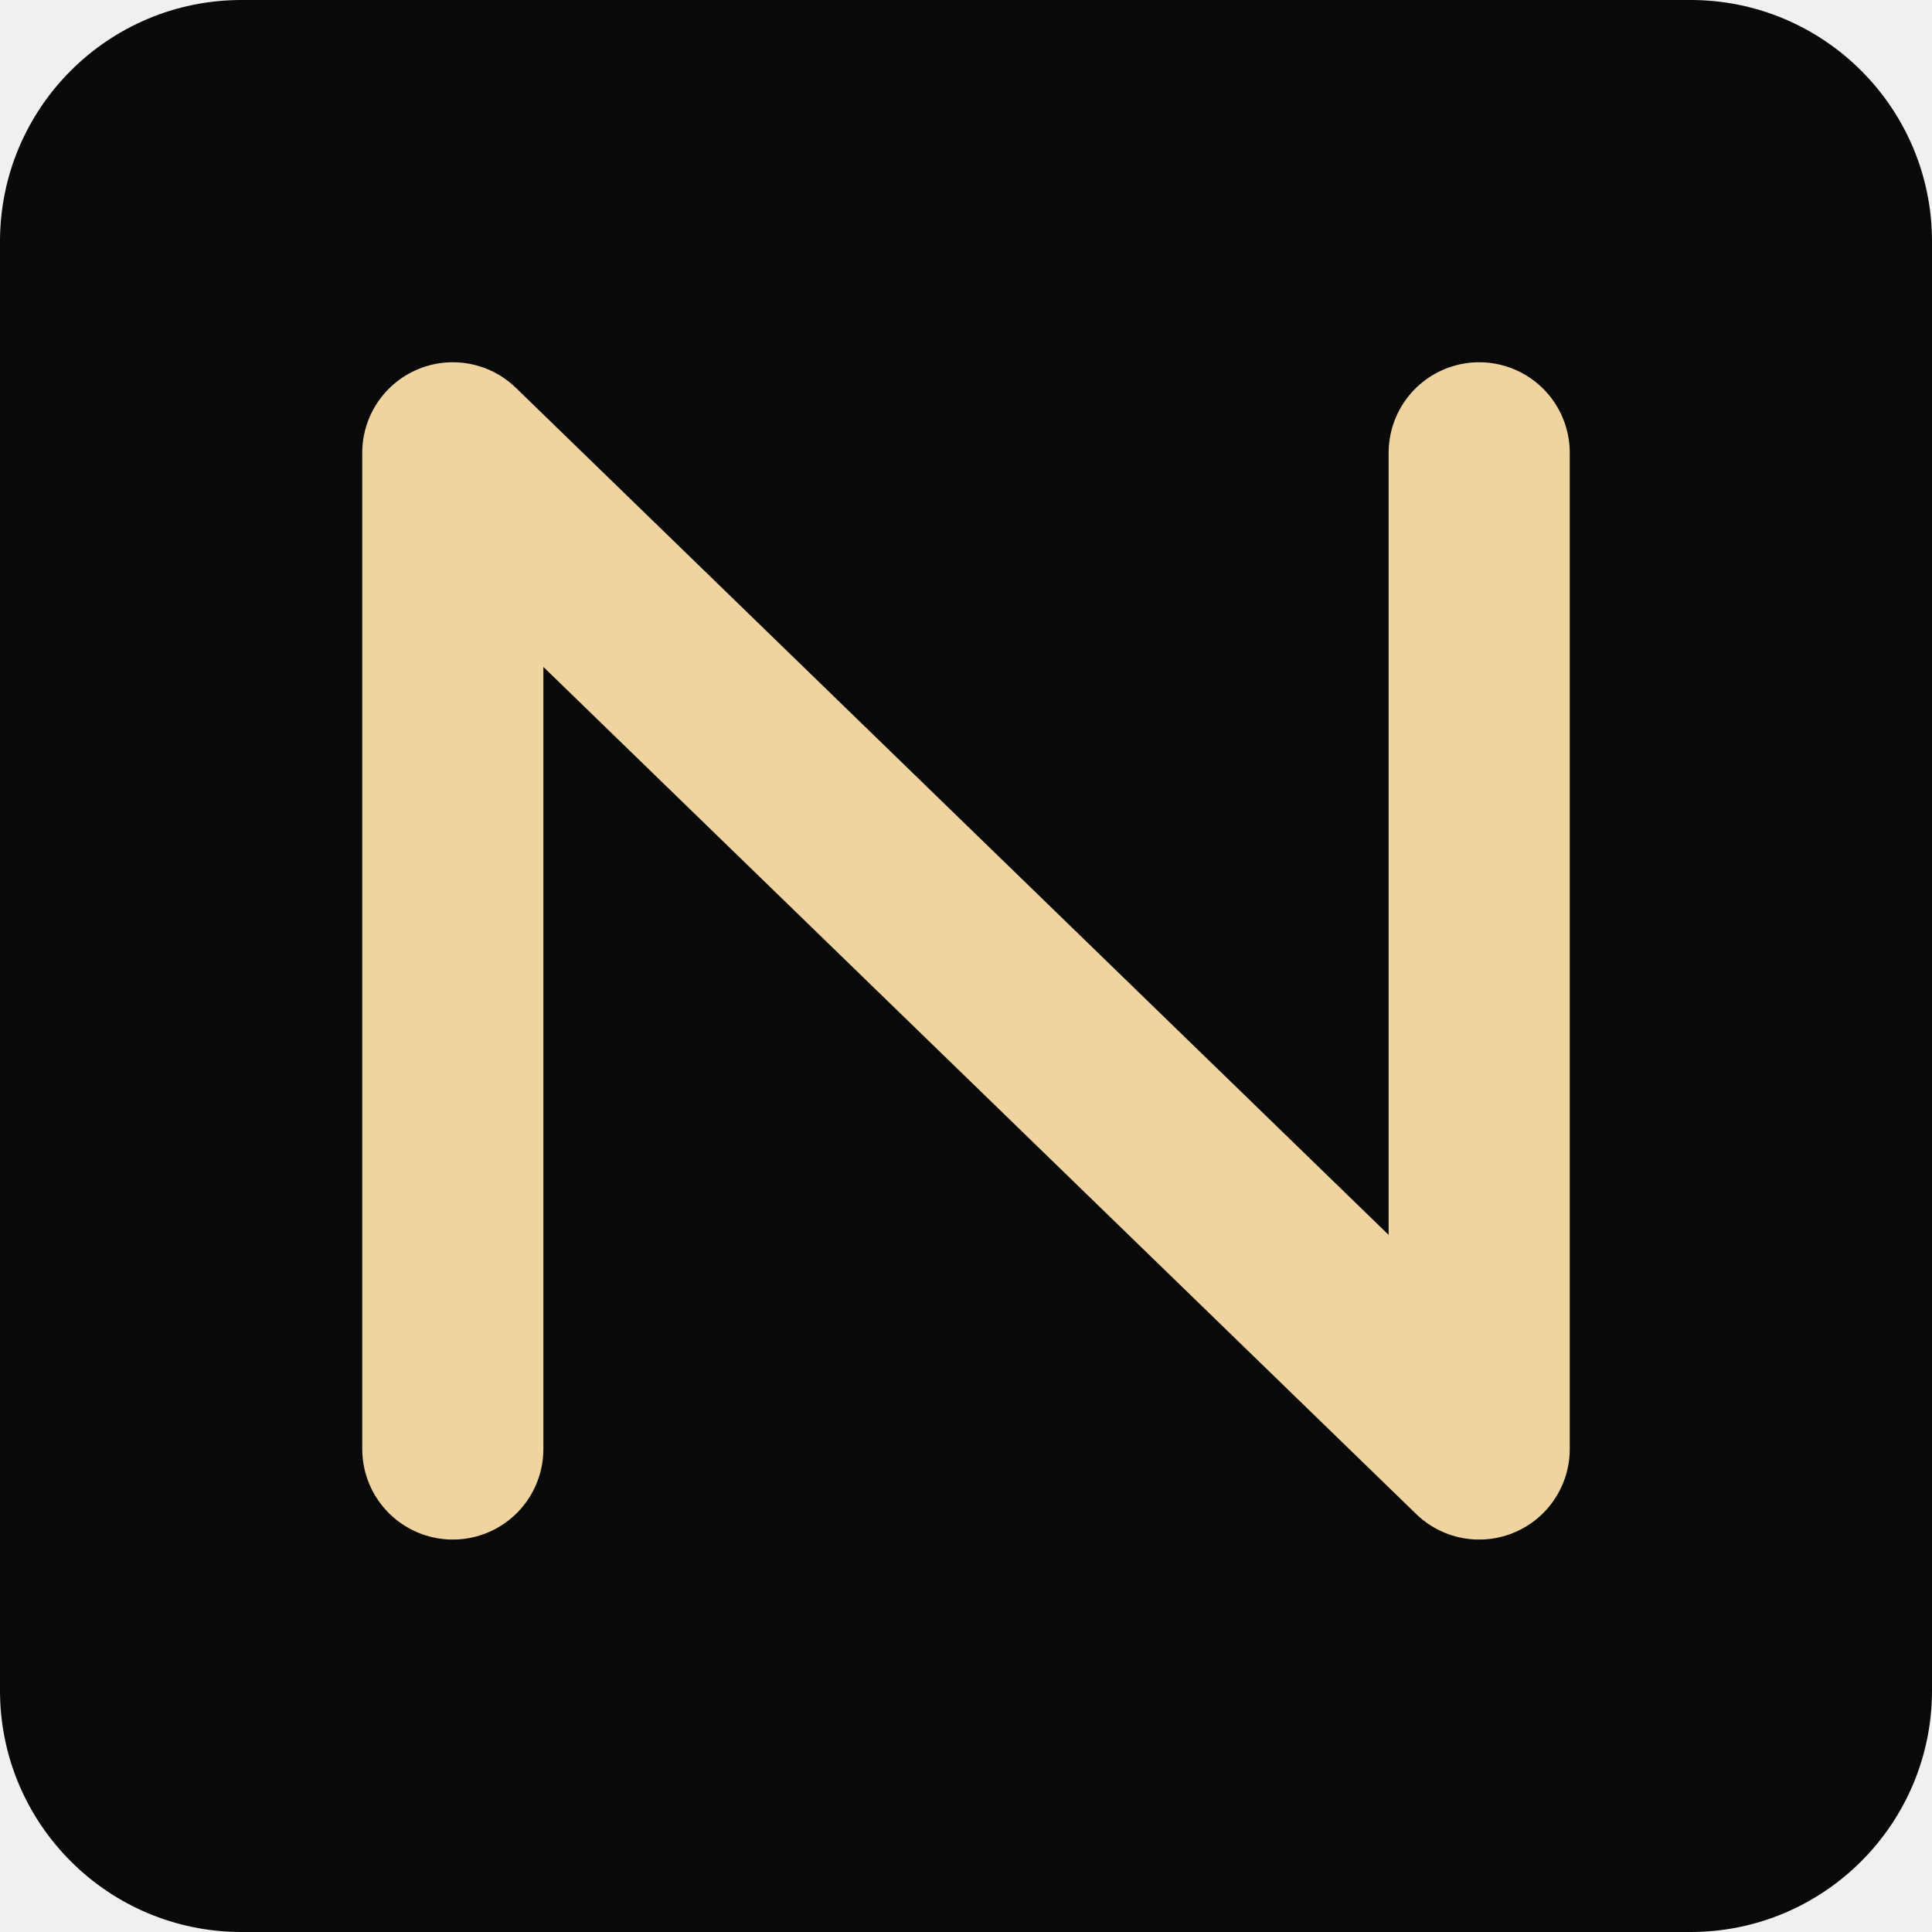
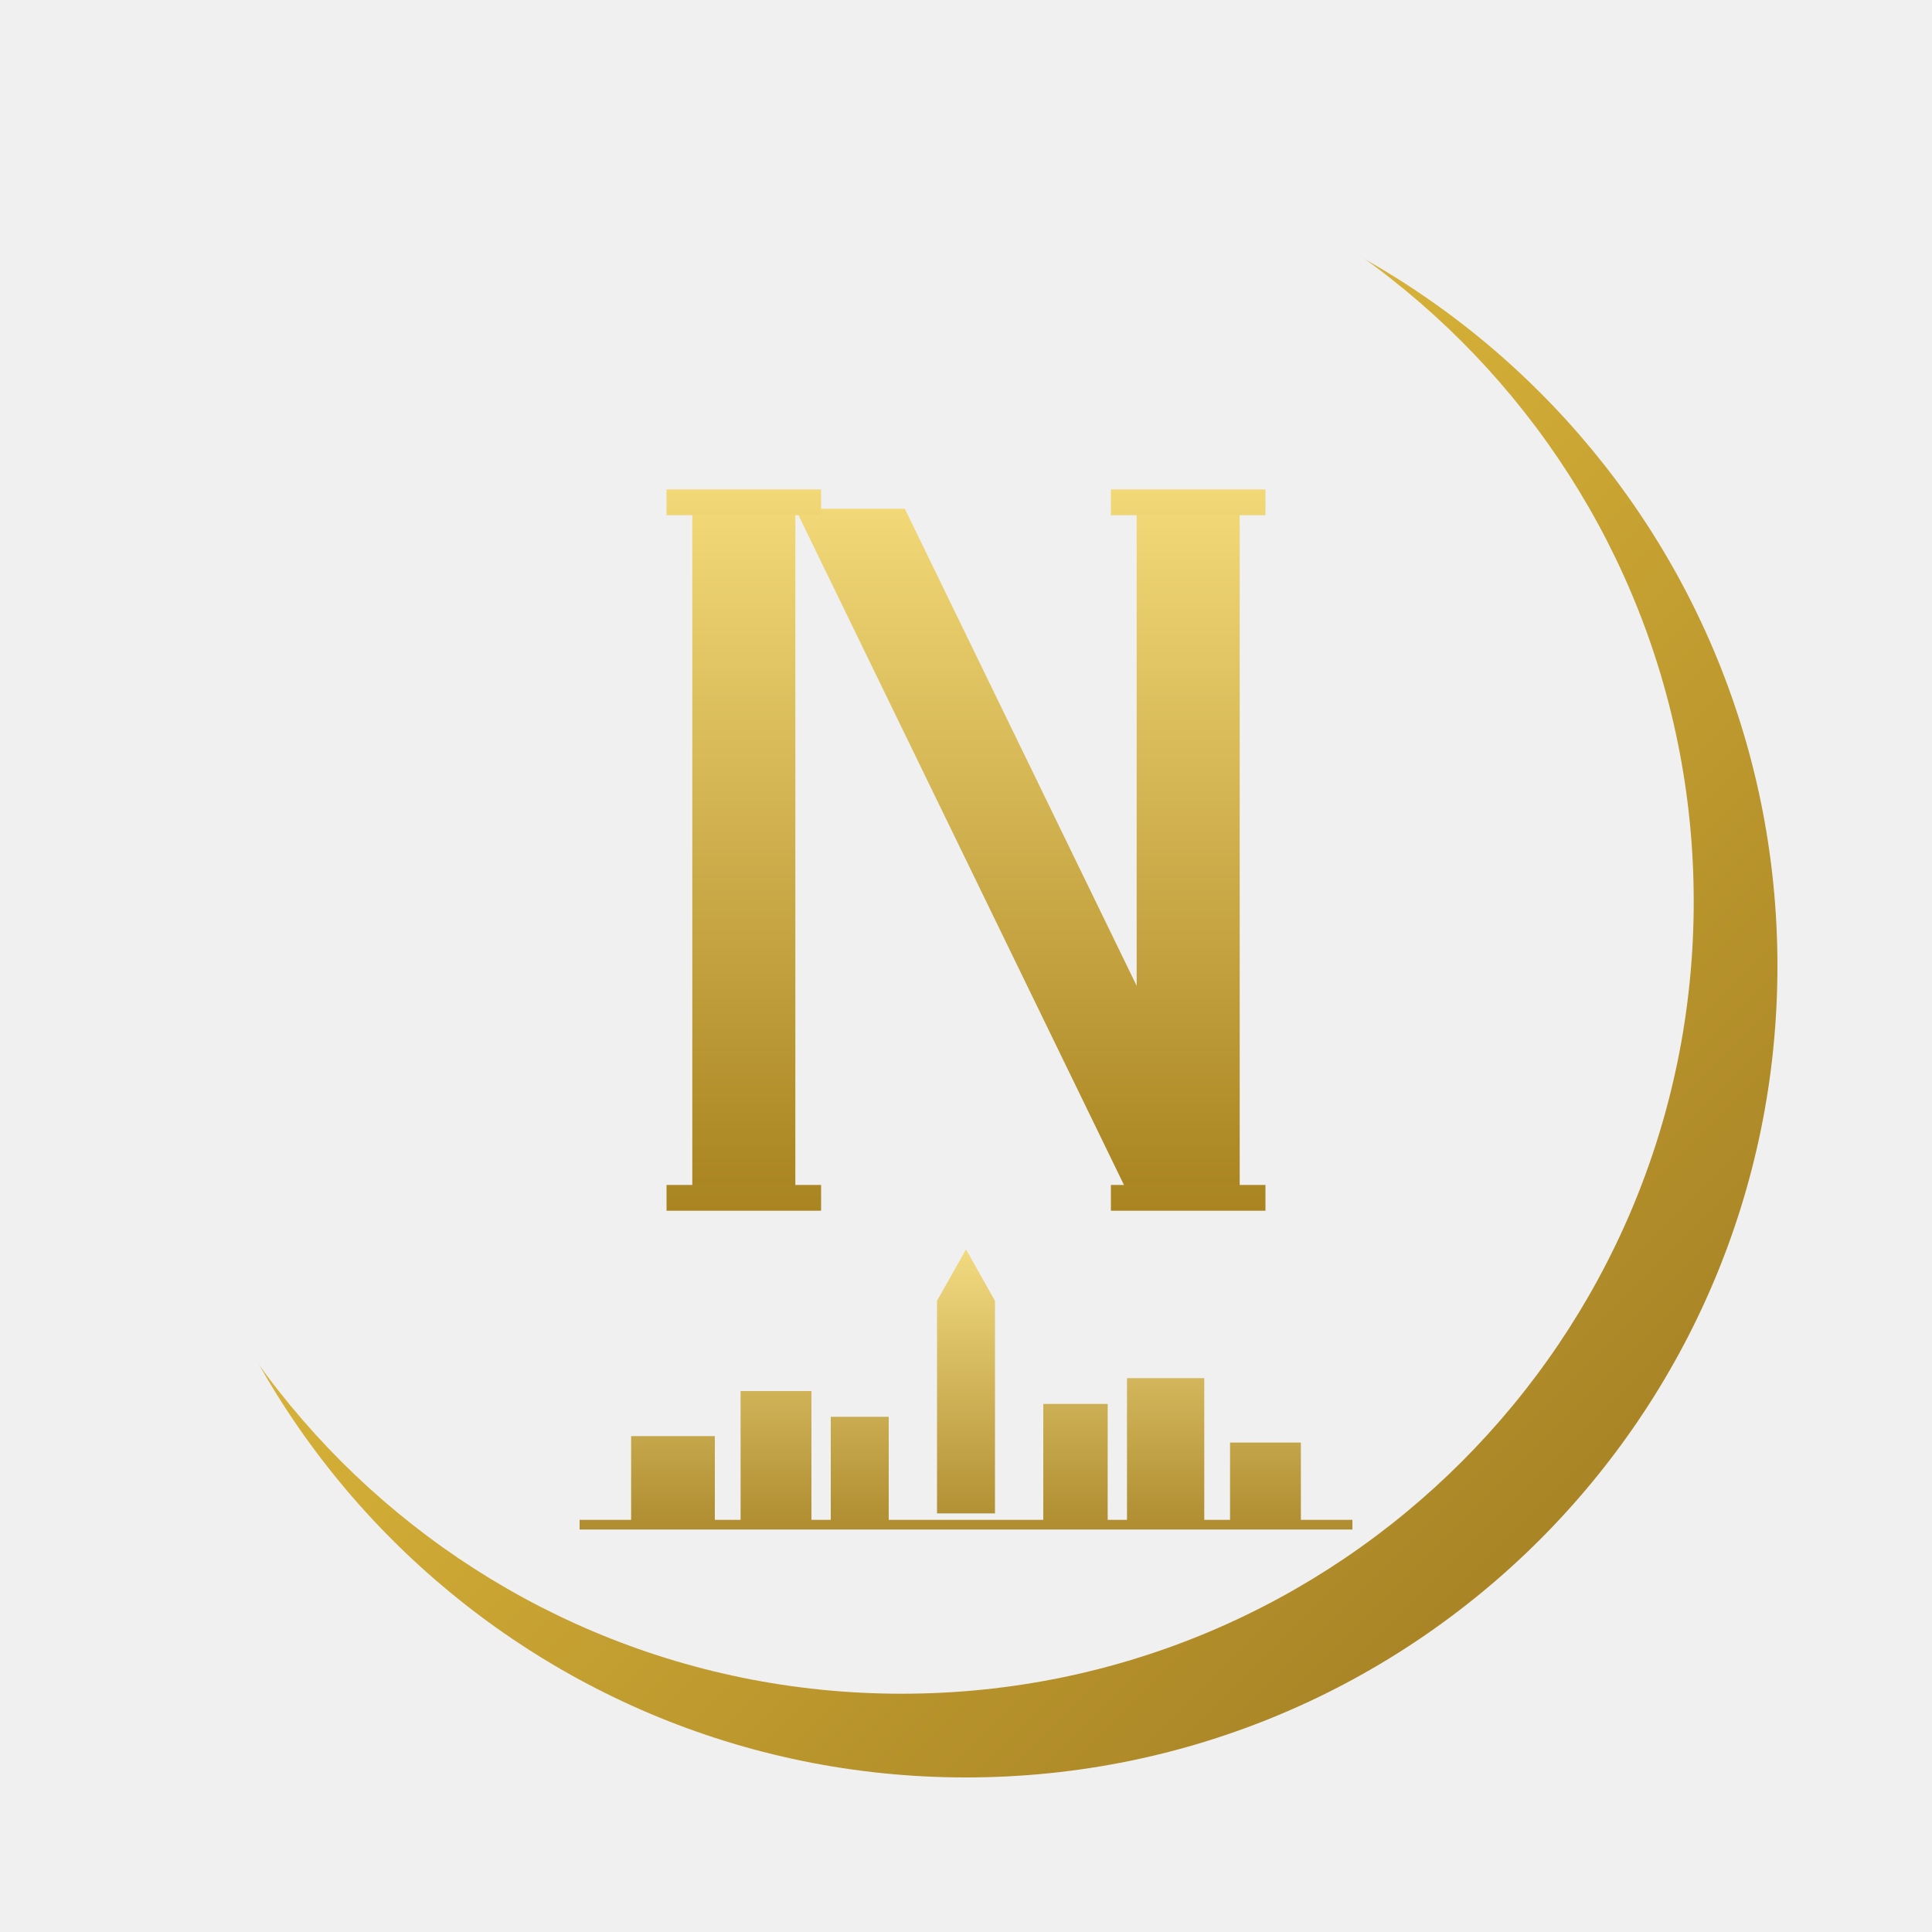
- <svg xmlns="http://www.w3.org/2000/svg" viewBox="0 0 64 64">
-   <rect width="64" height="64" rx="8" fill="#090909" />
-   <path d="M15 48V15L49 48V15" fill="none" stroke="#F0D4A0" stroke-width="6" stroke-linecap="round" stroke-linejoin="round" />
+ <svg xmlns="http://www.w3.org/2000/svg" viewBox="0 0 600 600" role="img" aria-labelledby="title">
+   <defs>
+     <linearGradient id="gold" x1="0" y1="0" x2="1" y2="1">
+       <stop offset="0" stop-color="#F7E08A" />
+       <stop offset=".45" stop-color="#D4AF37" />
+       <stop offset="1" stop-color="#8F6B1C" />
+     </linearGradient>
+     <linearGradient id="goldV" x1="0" y1="0" x2="0" y2="1">
+       <stop offset="0" stop-color="#F2D877" />
+       <stop offset="1" stop-color="#A98420" />
+     </linearGradient>
+     <mask id="crescent">
+       <rect width="600" height="600" fill="#000" />
+       <circle cx="300" cy="300" r="252" fill="#fff" />
+       <circle cx="280" cy="280" r="246" fill="#000" />
+     </mask>
+   </defs>
+   <rect width="600" height="600" fill="url(#gold)" mask="url(#crescent)" />
+   <g fill="url(#goldV)">
+     <rect x="215" y="158" width="32" height="214" />
+     <rect x="353" y="158" width="32" height="214" />
+     <path d="M247 158h34l104 214h-34z" />
+     <path d="M207 152h48v8h-48zm0 216h48v8h-48zm138-216h48v8h-48zm0 216h48v8h-48z" />
+   </g>
+   <g fill="url(#goldV)" opacity=".92">
+     <path d="m291 404 9-16 9 16v66h-18zM196 446h26v26h-26zm34-14h22v40h-22zm28 8h18v32h-18zm66-4h20v36h-20zm26-8h24v44h-24zm32 20h22v24h-22zm-202 24h240v3H180z" />
+   </g>
</svg>
